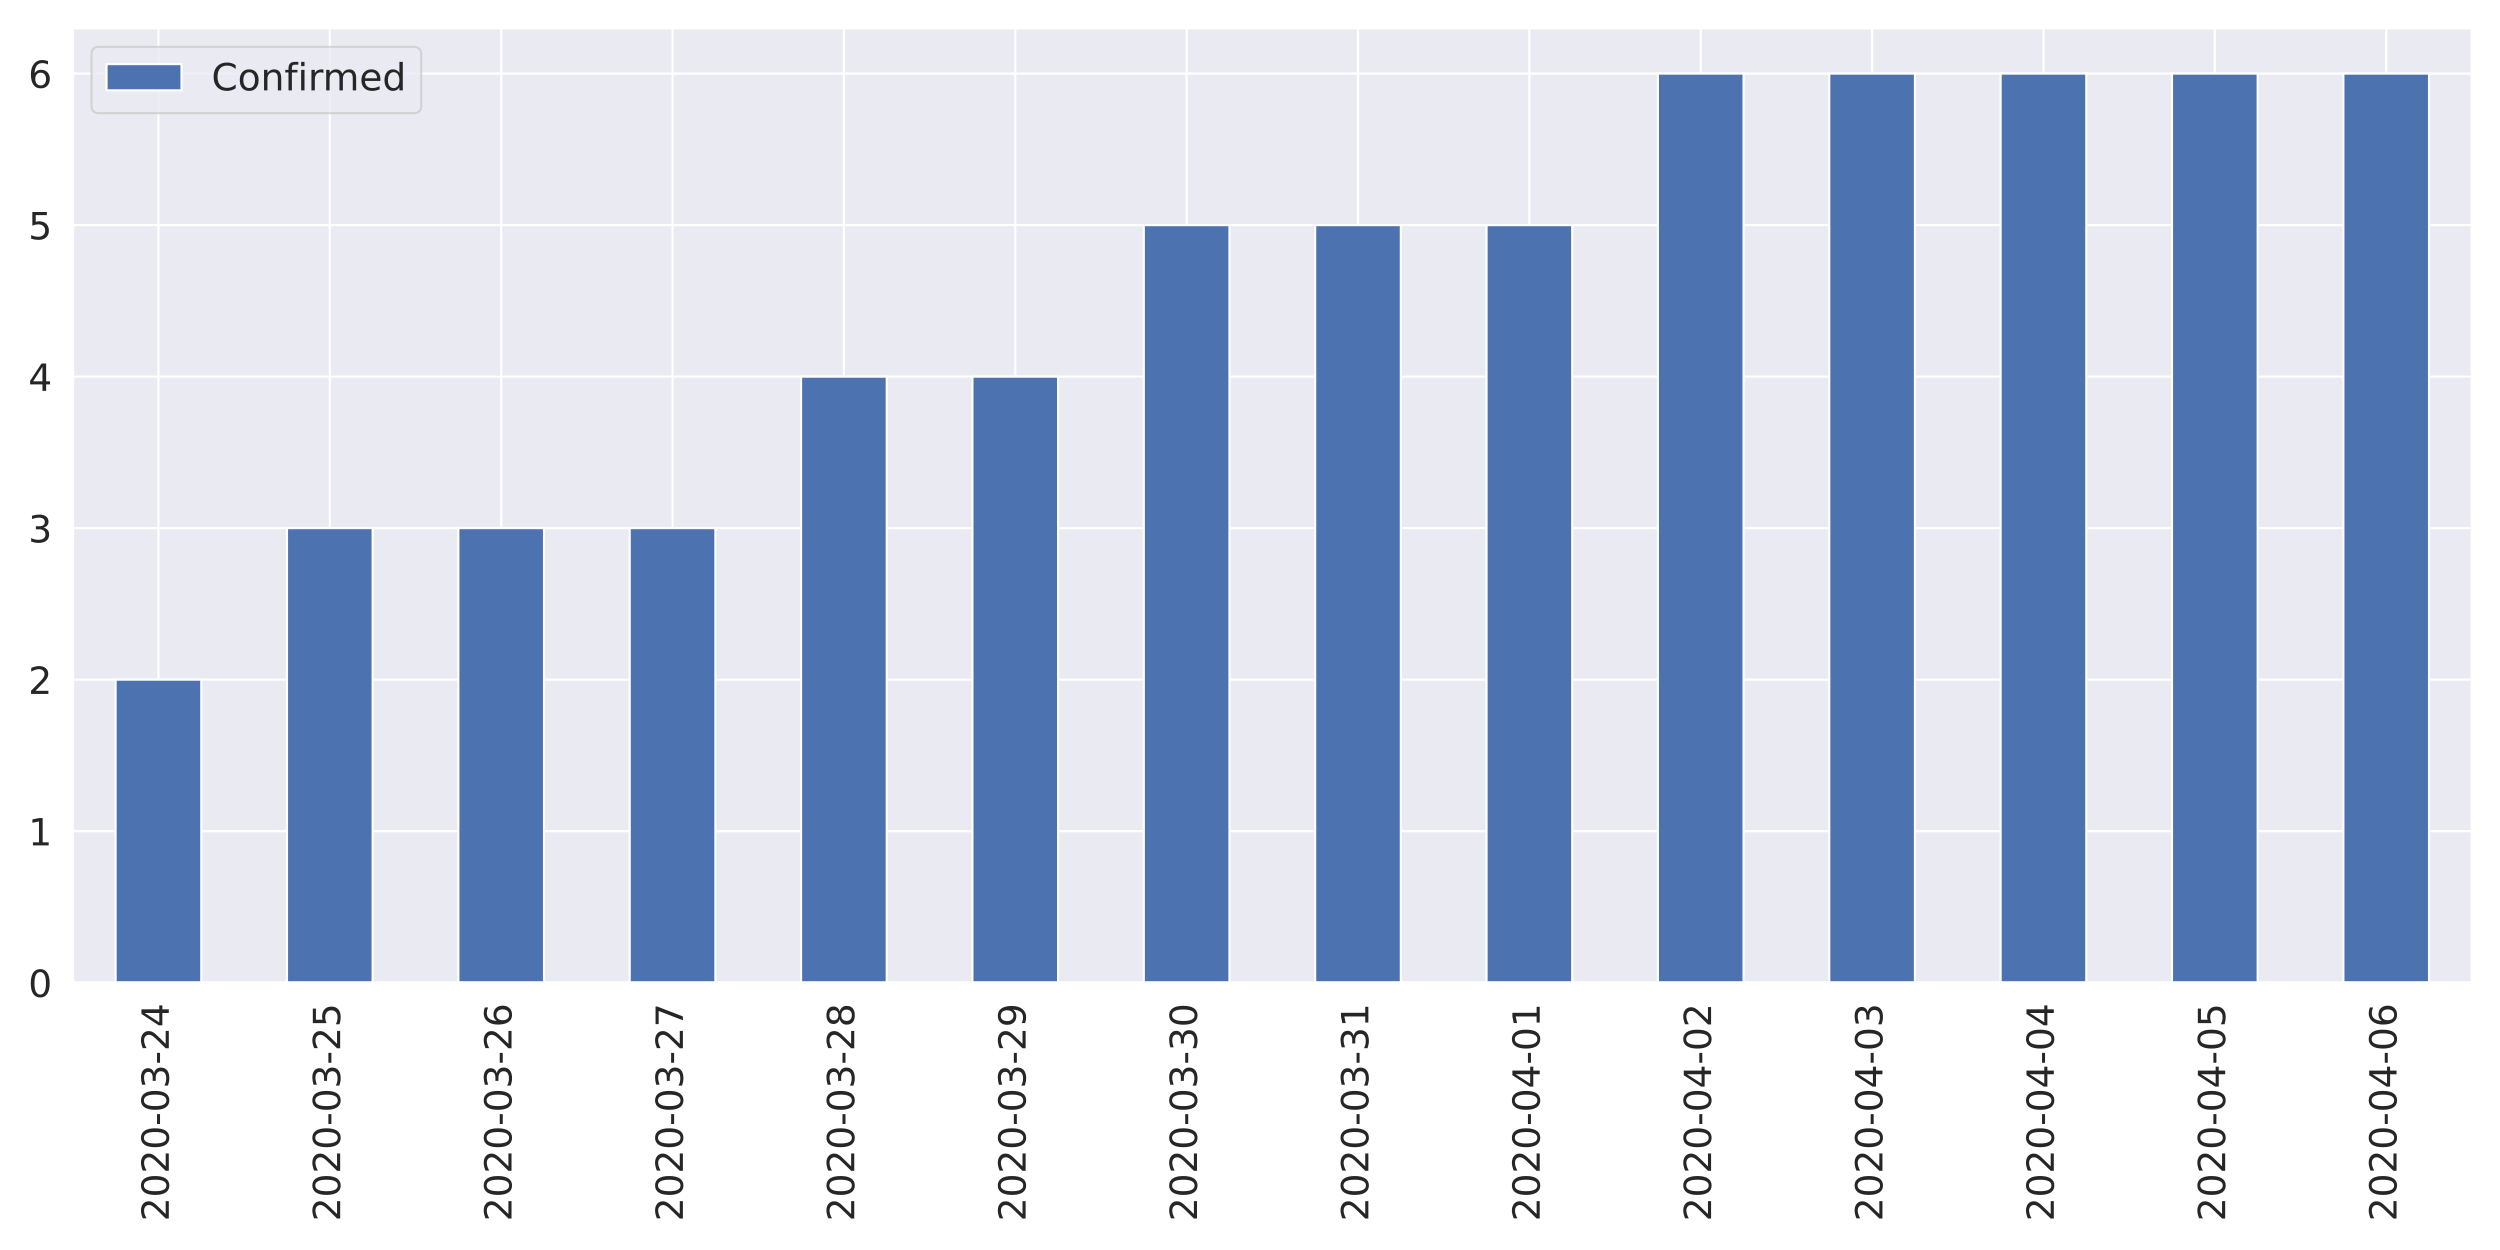
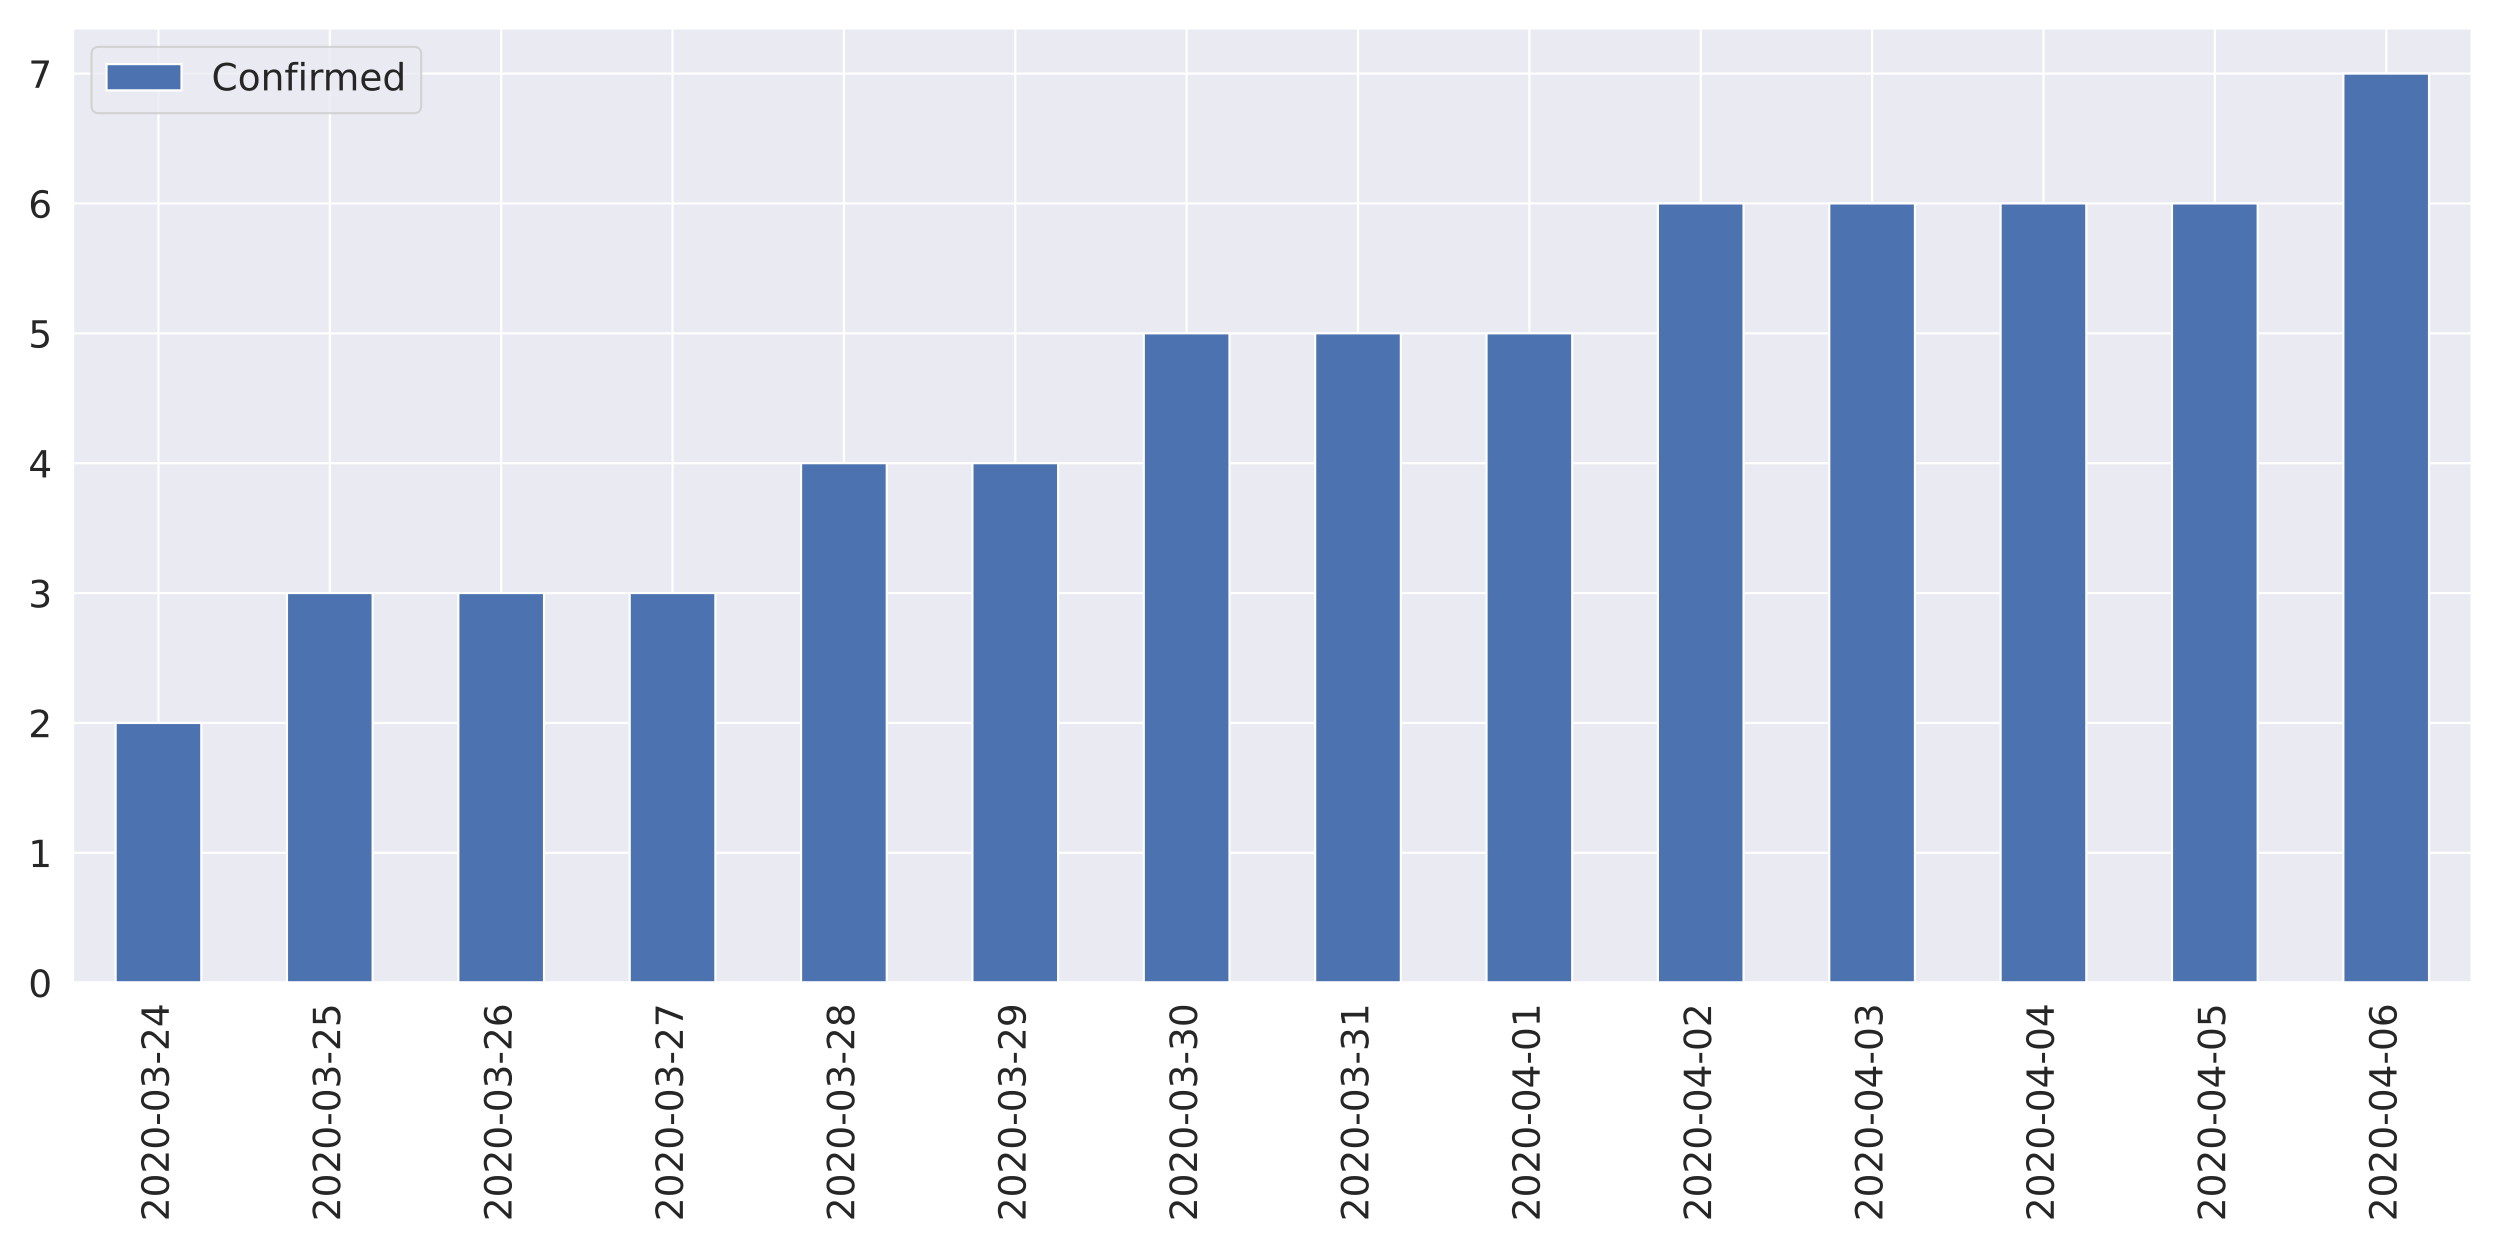
<svg xmlns="http://www.w3.org/2000/svg" xmlns:xlink="http://www.w3.org/1999/xlink" height="576pt" version="1.1" viewBox="0 0 1152 576" width="1152pt">
  <defs>
    <style type="text/css">
*{stroke-linecap:butt;stroke-linejoin:round;}
  </style>
  </defs>
  <g id="figure_1">
    <g id="patch_1">
      <path d="M 0 576  L 1152 576  L 1152 0  L 0 0  z " style="fill:#ffffff;" />
    </g>
    <g id="axes_1">
      <g id="patch_2">
        <path d="M 33.53 452.83  L 1139.04 452.83  L 1139.04 12.96  L 33.53 12.96  z " style="fill:#eaeaf2;" />
      </g>
      <g id="matplotlib.axis_1">
        <g id="xtick_1">
          <g id="line2d_1">
            <path clip-path="url(#pada38591d6)" d="M 73.013 452.83  L 73.013 12.96  " style="fill:none;stroke:#ffffff;stroke-linecap:round;" />
          </g>
          <g id="text_1">
            <defs>
              <path d="M 19.188 8.297  L 53.609 8.297  L 53.609 0  L 7.328 0  L 7.328 8.297  Q 12.938 14.109 22.625 23.891  Q 32.328 33.688 34.812 36.531  Q 39.547 41.844 41.422 45.531  Q 43.312 49.219 43.312 52.781  Q 43.312 58.594 39.234 62.25  Q 35.156 65.922 28.609 65.922  Q 23.969 65.922 18.812 64.312  Q 13.672 62.703 7.812 59.422  L 7.812 69.391  Q 13.766 71.781 18.938 73  Q 24.125 74.219 28.422 74.219  Q 39.75 74.219 46.484 68.547  Q 53.219 62.891 53.219 53.422  Q 53.219 48.922 51.531 44.891  Q 49.859 40.875 45.406 35.406  Q 44.188 33.984 37.641 27.219  Q 31.109 20.453 19.188 8.297  z " id="DejaVuSans-50" />
              <path d="M 31.781 66.406  Q 24.172 66.406 20.328 58.906  Q 16.5 51.422 16.5 36.375  Q 16.5 21.391 20.328 13.891  Q 24.172 6.391 31.781 6.391  Q 39.453 6.391 43.281 13.891  Q 47.125 21.391 47.125 36.375  Q 47.125 51.422 43.281 58.906  Q 39.453 66.406 31.781 66.406  z M 31.781 74.219  Q 44.047 74.219 50.516 64.516  Q 56.984 54.828 56.984 36.375  Q 56.984 17.969 50.516 8.266  Q 44.047 -1.422 31.781 -1.422  Q 19.531 -1.422 13.062 8.266  Q 6.594 17.969 6.594 36.375  Q 6.594 54.828 13.062 64.516  Q 19.531 74.219 31.781 74.219  z " id="DejaVuSans-48" />
              <path d="M 4.891 31.391  L 31.203 31.391  L 31.203 23.391  L 4.891 23.391  z " id="DejaVuSans-45" />
              <path d="M 40.578 39.312  Q 47.656 37.797 51.625 33  Q 55.609 28.219 55.609 21.188  Q 55.609 10.406 48.188 4.484  Q 40.766 -1.422 27.094 -1.422  Q 22.516 -1.422 17.656 -0.516  Q 12.797 0.391 7.625 2.203  L 7.625 11.719  Q 11.719 9.328 16.594 8.109  Q 21.484 6.891 26.812 6.891  Q 36.078 6.891 40.938 10.547  Q 45.797 14.203 45.797 21.188  Q 45.797 27.641 41.281 31.266  Q 36.766 34.906 28.719 34.906  L 20.219 34.906  L 20.219 43.016  L 29.109 43.016  Q 36.375 43.016 40.234 45.922  Q 44.094 48.828 44.094 54.297  Q 44.094 59.906 40.109 62.906  Q 36.141 65.922 28.719 65.922  Q 24.656 65.922 20.016 65.031  Q 15.375 64.156 9.812 62.312  L 9.812 71.094  Q 15.438 72.656 20.344 73.438  Q 25.25 74.219 29.594 74.219  Q 40.828 74.219 47.359 69.109  Q 53.906 64.016 53.906 55.328  Q 53.906 49.266 50.438 45.094  Q 46.969 40.922 40.578 39.312  z " id="DejaVuSans-51" />
              <path d="M 37.797 64.312  L 12.891 25.391  L 37.797 25.391  z M 35.203 72.906  L 47.609 72.906  L 47.609 25.391  L 58.016 25.391  L 58.016 17.188  L 47.609 17.188  L 47.609 0  L 37.797 0  L 37.797 17.188  L 4.891 17.188  L 4.891 26.703  z " id="DejaVuSans-52" />
            </defs>
            <g style="fill:#262626;" transform="translate(77.7807 562.7538)rotate(-90)scale(0.1728 -0.1728)">
              <use xlink:href="#DejaVuSans-50" />
              <use x="63.623" xlink:href="#DejaVuSans-48" />
              <use x="127.246" xlink:href="#DejaVuSans-50" />
              <use x="190.869" xlink:href="#DejaVuSans-48" />
              <use x="254.492" xlink:href="#DejaVuSans-45" />
              <use x="290.576" xlink:href="#DejaVuSans-48" />
              <use x="354.199" xlink:href="#DejaVuSans-51" />
              <use x="417.822" xlink:href="#DejaVuSans-45" />
              <use x="453.906" xlink:href="#DejaVuSans-50" />
              <use x="517.529" xlink:href="#DejaVuSans-52" />
            </g>
          </g>
        </g>
        <g id="xtick_2">
          <g id="line2d_2">
            <path clip-path="url(#pada38591d6)" d="M 151.977 452.83  L 151.977 12.96  " style="fill:none;stroke:#ffffff;stroke-linecap:round;" />
          </g>
          <g id="text_2">
            <defs>
              <path d="M 10.797 72.906  L 49.516 72.906  L 49.516 64.594  L 19.828 64.594  L 19.828 46.734  Q 21.969 47.469 24.109 47.828  Q 26.266 48.188 28.422 48.188  Q 40.625 48.188 47.75 41.5  Q 54.891 34.812 54.891 23.391  Q 54.891 11.625 47.562 5.094  Q 40.234 -1.422 26.906 -1.422  Q 22.312 -1.422 17.547 -0.641  Q 12.797 0.141 7.719 1.703  L 7.719 11.625  Q 12.109 9.234 16.797 8.062  Q 21.484 6.891 26.703 6.891  Q 35.156 6.891 40.078 11.328  Q 45.016 15.766 45.016 23.391  Q 45.016 31 40.078 35.438  Q 35.156 39.891 26.703 39.891  Q 22.75 39.891 18.812 39.016  Q 14.891 38.141 10.797 36.281  z " id="DejaVuSans-53" />
            </defs>
            <g style="fill:#262626;" transform="translate(156.7457 562.7538)rotate(-90)scale(0.1728 -0.1728)">
              <use xlink:href="#DejaVuSans-50" />
              <use x="63.623" xlink:href="#DejaVuSans-48" />
              <use x="127.246" xlink:href="#DejaVuSans-50" />
              <use x="190.869" xlink:href="#DejaVuSans-48" />
              <use x="254.492" xlink:href="#DejaVuSans-45" />
              <use x="290.576" xlink:href="#DejaVuSans-48" />
              <use x="354.199" xlink:href="#DejaVuSans-51" />
              <use x="417.822" xlink:href="#DejaVuSans-45" />
              <use x="453.906" xlink:href="#DejaVuSans-50" />
              <use x="517.529" xlink:href="#DejaVuSans-53" />
            </g>
          </g>
        </g>
        <g id="xtick_3">
          <g id="line2d_3">
            <path clip-path="url(#pada38591d6)" d="M 230.942 452.83  L 230.942 12.96  " style="fill:none;stroke:#ffffff;stroke-linecap:round;" />
          </g>
          <g id="text_3">
            <defs>
              <path d="M 33.016 40.375  Q 26.375 40.375 22.484 35.828  Q 18.609 31.297 18.609 23.391  Q 18.609 15.531 22.484 10.953  Q 26.375 6.391 33.016 6.391  Q 39.656 6.391 43.531 10.953  Q 47.406 15.531 47.406 23.391  Q 47.406 31.297 43.531 35.828  Q 39.656 40.375 33.016 40.375  z M 52.594 71.297  L 52.594 62.312  Q 48.875 64.062 45.094 64.984  Q 41.312 65.922 37.594 65.922  Q 27.828 65.922 22.672 59.328  Q 17.531 52.734 16.797 39.406  Q 19.672 43.656 24.016 45.922  Q 28.375 48.188 33.594 48.188  Q 44.578 48.188 50.953 41.516  Q 57.328 34.859 57.328 23.391  Q 57.328 12.156 50.688 5.359  Q 44.047 -1.422 33.016 -1.422  Q 20.359 -1.422 13.672 8.266  Q 6.984 17.969 6.984 36.375  Q 6.984 53.656 15.188 63.938  Q 23.391 74.219 37.203 74.219  Q 40.922 74.219 44.703 73.484  Q 48.484 72.75 52.594 71.297  z " id="DejaVuSans-54" />
            </defs>
            <g style="fill:#262626;" transform="translate(235.7107 562.7538)rotate(-90)scale(0.1728 -0.1728)">
              <use xlink:href="#DejaVuSans-50" />
              <use x="63.623" xlink:href="#DejaVuSans-48" />
              <use x="127.246" xlink:href="#DejaVuSans-50" />
              <use x="190.869" xlink:href="#DejaVuSans-48" />
              <use x="254.492" xlink:href="#DejaVuSans-45" />
              <use x="290.576" xlink:href="#DejaVuSans-48" />
              <use x="354.199" xlink:href="#DejaVuSans-51" />
              <use x="417.822" xlink:href="#DejaVuSans-45" />
              <use x="453.906" xlink:href="#DejaVuSans-50" />
              <use x="517.529" xlink:href="#DejaVuSans-54" />
            </g>
          </g>
        </g>
        <g id="xtick_4">
          <g id="line2d_4">
            <path clip-path="url(#pada38591d6)" d="M 309.908 452.83  L 309.908 12.96  " style="fill:none;stroke:#ffffff;stroke-linecap:round;" />
          </g>
          <g id="text_4">
            <defs>
              <path d="M 8.203 72.906  L 55.078 72.906  L 55.078 68.703  L 28.609 0  L 18.312 0  L 43.219 64.594  L 8.203 64.594  z " id="DejaVuSans-55" />
            </defs>
            <g style="fill:#262626;" transform="translate(314.6757 562.7538)rotate(-90)scale(0.1728 -0.1728)">
              <use xlink:href="#DejaVuSans-50" />
              <use x="63.623" xlink:href="#DejaVuSans-48" />
              <use x="127.246" xlink:href="#DejaVuSans-50" />
              <use x="190.869" xlink:href="#DejaVuSans-48" />
              <use x="254.492" xlink:href="#DejaVuSans-45" />
              <use x="290.576" xlink:href="#DejaVuSans-48" />
              <use x="354.199" xlink:href="#DejaVuSans-51" />
              <use x="417.822" xlink:href="#DejaVuSans-45" />
              <use x="453.906" xlink:href="#DejaVuSans-50" />
              <use x="517.529" xlink:href="#DejaVuSans-55" />
            </g>
          </g>
        </g>
        <g id="xtick_5">
          <g id="line2d_5">
            <path clip-path="url(#pada38591d6)" d="M 388.873 452.83  L 388.873 12.96  " style="fill:none;stroke:#ffffff;stroke-linecap:round;" />
          </g>
          <g id="text_5">
            <defs>
              <path d="M 31.781 34.625  Q 24.75 34.625 20.719 30.859  Q 16.703 27.094 16.703 20.516  Q 16.703 13.922 20.719 10.156  Q 24.75 6.391 31.781 6.391  Q 38.812 6.391 42.859 10.172  Q 46.922 13.969 46.922 20.516  Q 46.922 27.094 42.891 30.859  Q 38.875 34.625 31.781 34.625  z M 21.922 38.812  Q 15.578 40.375 12.031 44.719  Q 8.5 49.078 8.5 55.328  Q 8.5 64.062 14.719 69.141  Q 20.953 74.219 31.781 74.219  Q 42.672 74.219 48.875 69.141  Q 55.078 64.062 55.078 55.328  Q 55.078 49.078 51.531 44.719  Q 48 40.375 41.703 38.812  Q 48.828 37.156 52.797 32.312  Q 56.781 27.484 56.781 20.516  Q 56.781 9.906 50.312 4.234  Q 43.844 -1.422 31.781 -1.422  Q 19.734 -1.422 13.25 4.234  Q 6.781 9.906 6.781 20.516  Q 6.781 27.484 10.781 32.312  Q 14.797 37.156 21.922 38.812  z M 18.312 54.391  Q 18.312 48.734 21.844 45.562  Q 25.391 42.391 31.781 42.391  Q 38.141 42.391 41.719 45.562  Q 45.312 48.734 45.312 54.391  Q 45.312 60.062 41.719 63.234  Q 38.141 66.406 31.781 66.406  Q 25.391 66.406 21.844 63.234  Q 18.312 60.062 18.312 54.391  z " id="DejaVuSans-56" />
            </defs>
            <g style="fill:#262626;" transform="translate(393.6407 562.7538)rotate(-90)scale(0.1728 -0.1728)">
              <use xlink:href="#DejaVuSans-50" />
              <use x="63.623" xlink:href="#DejaVuSans-48" />
              <use x="127.246" xlink:href="#DejaVuSans-50" />
              <use x="190.869" xlink:href="#DejaVuSans-48" />
              <use x="254.492" xlink:href="#DejaVuSans-45" />
              <use x="290.576" xlink:href="#DejaVuSans-48" />
              <use x="354.199" xlink:href="#DejaVuSans-51" />
              <use x="417.822" xlink:href="#DejaVuSans-45" />
              <use x="453.906" xlink:href="#DejaVuSans-50" />
              <use x="517.529" xlink:href="#DejaVuSans-56" />
            </g>
          </g>
        </g>
        <g id="xtick_6">
          <g id="line2d_6">
            <path clip-path="url(#pada38591d6)" d="M 467.837 452.83  L 467.837 12.96  " style="fill:none;stroke:#ffffff;stroke-linecap:round;" />
          </g>
          <g id="text_6">
            <defs>
              <path d="M 10.984 1.516  L 10.984 10.5  Q 14.703 8.734 18.5 7.812  Q 22.312 6.891 25.984 6.891  Q 35.75 6.891 40.891 13.453  Q 46.047 20.016 46.781 33.406  Q 43.953 29.203 39.594 26.953  Q 35.25 24.703 29.984 24.703  Q 19.047 24.703 12.672 31.312  Q 6.297 37.938 6.297 49.422  Q 6.297 60.641 12.938 67.422  Q 19.578 74.219 30.609 74.219  Q 43.266 74.219 49.922 64.516  Q 56.594 54.828 56.594 36.375  Q 56.594 19.141 48.406 8.859  Q 40.234 -1.422 26.422 -1.422  Q 22.703 -1.422 18.891 -0.688  Q 15.094 0.047 10.984 1.516  z M 30.609 32.422  Q 37.25 32.422 41.125 36.953  Q 45.016 41.5 45.016 49.422  Q 45.016 57.281 41.125 61.844  Q 37.25 66.406 30.609 66.406  Q 23.969 66.406 20.094 61.844  Q 16.219 57.281 16.219 49.422  Q 16.219 41.5 20.094 36.953  Q 23.969 32.422 30.609 32.422  z " id="DejaVuSans-57" />
            </defs>
            <g style="fill:#262626;" transform="translate(472.6057 562.7538)rotate(-90)scale(0.1728 -0.1728)">
              <use xlink:href="#DejaVuSans-50" />
              <use x="63.623" xlink:href="#DejaVuSans-48" />
              <use x="127.246" xlink:href="#DejaVuSans-50" />
              <use x="190.869" xlink:href="#DejaVuSans-48" />
              <use x="254.492" xlink:href="#DejaVuSans-45" />
              <use x="290.576" xlink:href="#DejaVuSans-48" />
              <use x="354.199" xlink:href="#DejaVuSans-51" />
              <use x="417.822" xlink:href="#DejaVuSans-45" />
              <use x="453.906" xlink:href="#DejaVuSans-50" />
              <use x="517.529" xlink:href="#DejaVuSans-57" />
            </g>
          </g>
        </g>
        <g id="xtick_7">
          <g id="line2d_7">
            <path clip-path="url(#pada38591d6)" d="M 546.803 452.83  L 546.803 12.96  " style="fill:none;stroke:#ffffff;stroke-linecap:round;" />
          </g>
          <g id="text_7">
            <g style="fill:#262626;" transform="translate(551.5707 562.7538)rotate(-90)scale(0.1728 -0.1728)">
              <use xlink:href="#DejaVuSans-50" />
              <use x="63.623" xlink:href="#DejaVuSans-48" />
              <use x="127.246" xlink:href="#DejaVuSans-50" />
              <use x="190.869" xlink:href="#DejaVuSans-48" />
              <use x="254.492" xlink:href="#DejaVuSans-45" />
              <use x="290.576" xlink:href="#DejaVuSans-48" />
              <use x="354.199" xlink:href="#DejaVuSans-51" />
              <use x="417.822" xlink:href="#DejaVuSans-45" />
              <use x="453.906" xlink:href="#DejaVuSans-51" />
              <use x="517.529" xlink:href="#DejaVuSans-48" />
            </g>
          </g>
        </g>
        <g id="xtick_8">
          <g id="line2d_8">
            <path clip-path="url(#pada38591d6)" d="M 625.768 452.83  L 625.768 12.96  " style="fill:none;stroke:#ffffff;stroke-linecap:round;" />
          </g>
          <g id="text_8">
            <defs>
              <path d="M 12.406 8.297  L 28.516 8.297  L 28.516 63.922  L 10.984 60.406  L 10.984 69.391  L 28.422 72.906  L 38.281 72.906  L 38.281 8.297  L 54.391 8.297  L 54.391 0  L 12.406 0  z " id="DejaVuSans-49" />
            </defs>
            <g style="fill:#262626;" transform="translate(630.5357 562.7538)rotate(-90)scale(0.1728 -0.1728)">
              <use xlink:href="#DejaVuSans-50" />
              <use x="63.623" xlink:href="#DejaVuSans-48" />
              <use x="127.246" xlink:href="#DejaVuSans-50" />
              <use x="190.869" xlink:href="#DejaVuSans-48" />
              <use x="254.492" xlink:href="#DejaVuSans-45" />
              <use x="290.576" xlink:href="#DejaVuSans-48" />
              <use x="354.199" xlink:href="#DejaVuSans-51" />
              <use x="417.822" xlink:href="#DejaVuSans-45" />
              <use x="453.906" xlink:href="#DejaVuSans-51" />
              <use x="517.529" xlink:href="#DejaVuSans-49" />
            </g>
          </g>
        </g>
        <g id="xtick_9">
          <g id="line2d_9">
            <path clip-path="url(#pada38591d6)" d="M 704.732 452.83  L 704.732 12.96  " style="fill:none;stroke:#ffffff;stroke-linecap:round;" />
          </g>
          <g id="text_9">
            <g style="fill:#262626;" transform="translate(709.5007 562.7538)rotate(-90)scale(0.1728 -0.1728)">
              <use xlink:href="#DejaVuSans-50" />
              <use x="63.623" xlink:href="#DejaVuSans-48" />
              <use x="127.246" xlink:href="#DejaVuSans-50" />
              <use x="190.869" xlink:href="#DejaVuSans-48" />
              <use x="254.492" xlink:href="#DejaVuSans-45" />
              <use x="290.576" xlink:href="#DejaVuSans-48" />
              <use x="354.199" xlink:href="#DejaVuSans-52" />
              <use x="417.822" xlink:href="#DejaVuSans-45" />
              <use x="453.906" xlink:href="#DejaVuSans-48" />
              <use x="517.529" xlink:href="#DejaVuSans-49" />
            </g>
          </g>
        </g>
        <g id="xtick_10">
          <g id="line2d_10">
            <path clip-path="url(#pada38591d6)" d="M 783.697 452.83  L 783.697 12.96  " style="fill:none;stroke:#ffffff;stroke-linecap:round;" />
          </g>
          <g id="text_10">
            <g style="fill:#262626;" transform="translate(788.4657 562.7538)rotate(-90)scale(0.1728 -0.1728)">
              <use xlink:href="#DejaVuSans-50" />
              <use x="63.623" xlink:href="#DejaVuSans-48" />
              <use x="127.246" xlink:href="#DejaVuSans-50" />
              <use x="190.869" xlink:href="#DejaVuSans-48" />
              <use x="254.492" xlink:href="#DejaVuSans-45" />
              <use x="290.576" xlink:href="#DejaVuSans-48" />
              <use x="354.199" xlink:href="#DejaVuSans-52" />
              <use x="417.822" xlink:href="#DejaVuSans-45" />
              <use x="453.906" xlink:href="#DejaVuSans-48" />
              <use x="517.529" xlink:href="#DejaVuSans-50" />
            </g>
          </g>
        </g>
        <g id="xtick_11">
          <g id="line2d_11">
            <path clip-path="url(#pada38591d6)" d="M 862.663 452.83  L 862.663 12.96  " style="fill:none;stroke:#ffffff;stroke-linecap:round;" />
          </g>
          <g id="text_11">
            <g style="fill:#262626;" transform="translate(867.4307 562.7538)rotate(-90)scale(0.1728 -0.1728)">
              <use xlink:href="#DejaVuSans-50" />
              <use x="63.623" xlink:href="#DejaVuSans-48" />
              <use x="127.246" xlink:href="#DejaVuSans-50" />
              <use x="190.869" xlink:href="#DejaVuSans-48" />
              <use x="254.492" xlink:href="#DejaVuSans-45" />
              <use x="290.576" xlink:href="#DejaVuSans-48" />
              <use x="354.199" xlink:href="#DejaVuSans-52" />
              <use x="417.822" xlink:href="#DejaVuSans-45" />
              <use x="453.906" xlink:href="#DejaVuSans-48" />
              <use x="517.529" xlink:href="#DejaVuSans-51" />
            </g>
          </g>
        </g>
        <g id="xtick_12">
          <g id="line2d_12">
            <path clip-path="url(#pada38591d6)" d="M 941.628 452.83  L 941.628 12.96  " style="fill:none;stroke:#ffffff;stroke-linecap:round;" />
          </g>
          <g id="text_12">
            <g style="fill:#262626;" transform="translate(946.3957 562.7538)rotate(-90)scale(0.1728 -0.1728)">
              <use xlink:href="#DejaVuSans-50" />
              <use x="63.623" xlink:href="#DejaVuSans-48" />
              <use x="127.246" xlink:href="#DejaVuSans-50" />
              <use x="190.869" xlink:href="#DejaVuSans-48" />
              <use x="254.492" xlink:href="#DejaVuSans-45" />
              <use x="290.576" xlink:href="#DejaVuSans-48" />
              <use x="354.199" xlink:href="#DejaVuSans-52" />
              <use x="417.822" xlink:href="#DejaVuSans-45" />
              <use x="453.906" xlink:href="#DejaVuSans-48" />
              <use x="517.529" xlink:href="#DejaVuSans-52" />
            </g>
          </g>
        </g>
        <g id="xtick_13">
          <g id="line2d_13">
            <path clip-path="url(#pada38591d6)" d="M 1020.592 452.83  L 1020.592 12.96  " style="fill:none;stroke:#ffffff;stroke-linecap:round;" />
          </g>
          <g id="text_13">
            <g style="fill:#262626;" transform="translate(1025.361 562.7538)rotate(-90)scale(0.1728 -0.1728)">
              <use xlink:href="#DejaVuSans-50" />
              <use x="63.623" xlink:href="#DejaVuSans-48" />
              <use x="127.246" xlink:href="#DejaVuSans-50" />
              <use x="190.869" xlink:href="#DejaVuSans-48" />
              <use x="254.492" xlink:href="#DejaVuSans-45" />
              <use x="290.576" xlink:href="#DejaVuSans-48" />
              <use x="354.199" xlink:href="#DejaVuSans-52" />
              <use x="417.822" xlink:href="#DejaVuSans-45" />
              <use x="453.906" xlink:href="#DejaVuSans-48" />
              <use x="517.529" xlink:href="#DejaVuSans-53" />
            </g>
          </g>
        </g>
        <g id="xtick_14">
          <g id="line2d_14">
            <path clip-path="url(#pada38591d6)" d="M 1099.557 452.83  L 1099.557 12.96  " style="fill:none;stroke:#ffffff;stroke-linecap:round;" />
          </g>
          <g id="text_14">
            <g style="fill:#262626;" transform="translate(1104.326 562.7538)rotate(-90)scale(0.1728 -0.1728)">
              <use xlink:href="#DejaVuSans-50" />
              <use x="63.623" xlink:href="#DejaVuSans-48" />
              <use x="127.246" xlink:href="#DejaVuSans-50" />
              <use x="190.869" xlink:href="#DejaVuSans-48" />
              <use x="254.492" xlink:href="#DejaVuSans-45" />
              <use x="290.576" xlink:href="#DejaVuSans-48" />
              <use x="354.199" xlink:href="#DejaVuSans-52" />
              <use x="417.822" xlink:href="#DejaVuSans-45" />
              <use x="453.906" xlink:href="#DejaVuSans-48" />
              <use x="517.529" xlink:href="#DejaVuSans-54" />
            </g>
          </g>
        </g>
      </g>
      <g id="matplotlib.axis_2">
        <g id="ytick_1">
          <g id="line2d_15">
            <path clip-path="url(#pada38591d6)" d="M 33.53 452.83  L 1139.04 452.83  " style="fill:none;stroke:#ffffff;stroke-linecap:round;" />
          </g>
          <g id="text_15">
            <g style="fill:#262626;" transform="translate(13.0356 459.3951)scale(0.1728 -0.1728)">
              <use xlink:href="#DejaVuSans-48" />
            </g>
          </g>
        </g>
        <g id="ytick_2">
          <g id="line2d_16">
-             <path clip-path="url(#pada38591d6)" d="M 33.53 383.009  L 1139.04 383.009  " style="fill:none;stroke:#ffffff;stroke-linecap:round;" />
+             <path clip-path="url(#pada38591d6)" d="M 33.53 392.984  L 1139.04 392.984  " style="fill:none;stroke:#ffffff;stroke-linecap:round;" />
          </g>
          <g id="text_16">
-             <g style="fill:#262626;" transform="translate(13.0356 389.5744)scale(0.1728 -0.1728)">
+             <g style="fill:#262626;" transform="translate(13.0356 399.5488)scale(0.1728 -0.1728)">
              <use xlink:href="#DejaVuSans-49" />
            </g>
          </g>
        </g>
        <g id="ytick_3">
          <g id="line2d_17">
-             <path clip-path="url(#pada38591d6)" d="M 33.53 313.189  L 1139.04 313.189  " style="fill:none;stroke:#ffffff;stroke-linecap:round;" />
+             <path clip-path="url(#pada38591d6)" d="M 33.53 333.137  L 1139.04 333.137  " style="fill:none;stroke:#ffffff;stroke-linecap:round;" />
          </g>
          <g id="text_17">
-             <g style="fill:#262626;" transform="translate(13.0356 319.7538)scale(0.1728 -0.1728)">
+             <g style="fill:#262626;" transform="translate(13.0356 339.7025)scale(0.1728 -0.1728)">
              <use xlink:href="#DejaVuSans-50" />
            </g>
          </g>
        </g>
        <g id="ytick_4">
          <g id="line2d_18">
-             <path clip-path="url(#pada38591d6)" d="M 33.53 243.368  L 1139.04 243.368  " style="fill:none;stroke:#ffffff;stroke-linecap:round;" />
+             <path clip-path="url(#pada38591d6)" d="M 33.53 273.291  L 1139.04 273.291  " style="fill:none;stroke:#ffffff;stroke-linecap:round;" />
          </g>
          <g id="text_18">
-             <g style="fill:#262626;" transform="translate(13.0356 249.9331)scale(0.1728 -0.1728)">
+             <g style="fill:#262626;" transform="translate(13.0356 279.8563)scale(0.1728 -0.1728)">
              <use xlink:href="#DejaVuSans-51" />
            </g>
          </g>
        </g>
        <g id="ytick_5">
          <g id="line2d_19">
-             <path clip-path="url(#pada38591d6)" d="M 33.53 173.547  L 1139.04 173.547  " style="fill:none;stroke:#ffffff;stroke-linecap:round;" />
+             <path clip-path="url(#pada38591d6)" d="M 33.53 213.445  L 1139.04 213.445  " style="fill:none;stroke:#ffffff;stroke-linecap:round;" />
          </g>
          <g id="text_19">
-             <g style="fill:#262626;" transform="translate(13.0356 180.1125)scale(0.1728 -0.1728)">
+             <g style="fill:#262626;" transform="translate(13.0356 220.01)scale(0.1728 -0.1728)">
              <use xlink:href="#DejaVuSans-52" />
            </g>
          </g>
        </g>
        <g id="ytick_6">
          <g id="line2d_20">
-             <path clip-path="url(#pada38591d6)" d="M 33.53 103.727  L 1139.04 103.727  " style="fill:none;stroke:#ffffff;stroke-linecap:round;" />
+             <path clip-path="url(#pada38591d6)" d="M 33.53 153.599  L 1139.04 153.599  " style="fill:none;stroke:#ffffff;stroke-linecap:round;" />
          </g>
          <g id="text_20">
-             <g style="fill:#262626;" transform="translate(13.0356 110.2919)scale(0.1728 -0.1728)">
+             <g style="fill:#262626;" transform="translate(13.0356 160.1638)scale(0.1728 -0.1728)">
              <use xlink:href="#DejaVuSans-53" />
            </g>
          </g>
        </g>
        <g id="ytick_7">
          <g id="line2d_21">
+             <path clip-path="url(#pada38591d6)" d="M 33.53 93.752  L 1139.04 93.752  " style="fill:none;stroke:#ffffff;stroke-linecap:round;" />
+           </g>
+           <g id="text_21">
+             <g style="fill:#262626;" transform="translate(13.0356 100.3175)scale(0.1728 -0.1728)">
+               <use xlink:href="#DejaVuSans-54" />
+             </g>
+           </g>
+         </g>
+         <g id="ytick_8">
+           <g id="line2d_22">
            <path clip-path="url(#pada38591d6)" d="M 33.53 33.906  L 1139.04 33.906  " style="fill:none;stroke:#ffffff;stroke-linecap:round;" />
          </g>
-           <g id="text_21">
+           <g id="text_22">
            <g style="fill:#262626;" transform="translate(13.0356 40.47124)scale(0.1728 -0.1728)">
-               <use xlink:href="#DejaVuSans-54" />
+               <use xlink:href="#DejaVuSans-55" />
            </g>
          </g>
        </g>
      </g>
      <g id="patch_3">
-         <path clip-path="url(#pada38591d6)" d="M 53.271 452.83  L 92.754 452.83  L 92.754 313.189  L 53.271 313.189  z " style="fill:#4c72b0;stroke:#ffffff;stroke-linejoin:miter;" />
+         <path clip-path="url(#pada38591d6)" d="M 53.271 452.83  L 92.754 452.83  L 92.754 333.137  L 53.271 333.137  z " style="fill:#4c72b0;stroke:#ffffff;stroke-linejoin:miter;" />
      </g>
      <g id="patch_4">
-         <path clip-path="url(#pada38591d6)" d="M 132.236 452.83  L 171.719 452.83  L 171.719 243.368  L 132.236 243.368  z " style="fill:#4c72b0;stroke:#ffffff;stroke-linejoin:miter;" />
+         <path clip-path="url(#pada38591d6)" d="M 132.236 452.83  L 171.719 452.83  L 171.719 273.291  L 132.236 273.291  z " style="fill:#4c72b0;stroke:#ffffff;stroke-linejoin:miter;" />
      </g>
      <g id="patch_5">
-         <path clip-path="url(#pada38591d6)" d="M 211.201 452.83  L 250.684 452.83  L 250.684 243.368  L 211.201 243.368  z " style="fill:#4c72b0;stroke:#ffffff;stroke-linejoin:miter;" />
+         <path clip-path="url(#pada38591d6)" d="M 211.201 452.83  L 250.684 452.83  L 250.684 273.291  L 211.201 273.291  z " style="fill:#4c72b0;stroke:#ffffff;stroke-linejoin:miter;" />
      </g>
      <g id="patch_6">
-         <path clip-path="url(#pada38591d6)" d="M 290.166 452.83  L 329.649 452.83  L 329.649 243.368  L 290.166 243.368  z " style="fill:#4c72b0;stroke:#ffffff;stroke-linejoin:miter;" />
+         <path clip-path="url(#pada38591d6)" d="M 290.166 452.83  L 329.649 452.83  L 329.649 273.291  L 290.166 273.291  z " style="fill:#4c72b0;stroke:#ffffff;stroke-linejoin:miter;" />
      </g>
      <g id="patch_7">
-         <path clip-path="url(#pada38591d6)" d="M 369.131 452.83  L 408.614 452.83  L 408.614 173.547  L 369.131 173.547  z " style="fill:#4c72b0;stroke:#ffffff;stroke-linejoin:miter;" />
+         <path clip-path="url(#pada38591d6)" d="M 369.131 452.83  L 408.614 452.83  L 408.614 213.445  L 369.131 213.445  z " style="fill:#4c72b0;stroke:#ffffff;stroke-linejoin:miter;" />
      </g>
      <g id="patch_8">
-         <path clip-path="url(#pada38591d6)" d="M 448.096 452.83  L 487.579 452.83  L 487.579 173.547  L 448.096 173.547  z " style="fill:#4c72b0;stroke:#ffffff;stroke-linejoin:miter;" />
+         <path clip-path="url(#pada38591d6)" d="M 448.096 452.83  L 487.579 452.83  L 487.579 213.445  L 448.096 213.445  z " style="fill:#4c72b0;stroke:#ffffff;stroke-linejoin:miter;" />
      </g>
      <g id="patch_9">
-         <path clip-path="url(#pada38591d6)" d="M 527.061 452.83  L 566.544 452.83  L 566.544 103.727  L 527.061 103.727  z " style="fill:#4c72b0;stroke:#ffffff;stroke-linejoin:miter;" />
+         <path clip-path="url(#pada38591d6)" d="M 527.061 452.83  L 566.544 452.83  L 566.544 153.599  L 527.061 153.599  z " style="fill:#4c72b0;stroke:#ffffff;stroke-linejoin:miter;" />
      </g>
      <g id="patch_10">
-         <path clip-path="url(#pada38591d6)" d="M 606.026 452.83  L 645.509 452.83  L 645.509 103.727  L 606.026 103.727  z " style="fill:#4c72b0;stroke:#ffffff;stroke-linejoin:miter;" />
+         <path clip-path="url(#pada38591d6)" d="M 606.026 452.83  L 645.509 452.83  L 645.509 153.599  L 606.026 153.599  z " style="fill:#4c72b0;stroke:#ffffff;stroke-linejoin:miter;" />
      </g>
      <g id="patch_11">
-         <path clip-path="url(#pada38591d6)" d="M 684.991 452.83  L 724.474 452.83  L 724.474 103.727  L 684.991 103.727  z " style="fill:#4c72b0;stroke:#ffffff;stroke-linejoin:miter;" />
+         <path clip-path="url(#pada38591d6)" d="M 684.991 452.83  L 724.474 452.83  L 724.474 153.599  L 684.991 153.599  z " style="fill:#4c72b0;stroke:#ffffff;stroke-linejoin:miter;" />
      </g>
      <g id="patch_12">
-         <path clip-path="url(#pada38591d6)" d="M 763.956 452.83  L 803.439 452.83  L 803.439 33.906  L 763.956 33.906  z " style="fill:#4c72b0;stroke:#ffffff;stroke-linejoin:miter;" />
+         <path clip-path="url(#pada38591d6)" d="M 763.956 452.83  L 803.439 452.83  L 803.439 93.752  L 763.956 93.752  z " style="fill:#4c72b0;stroke:#ffffff;stroke-linejoin:miter;" />
      </g>
      <g id="patch_13">
-         <path clip-path="url(#pada38591d6)" d="M 842.921 452.83  L 882.404 452.83  L 882.404 33.906  L 842.921 33.906  z " style="fill:#4c72b0;stroke:#ffffff;stroke-linejoin:miter;" />
+         <path clip-path="url(#pada38591d6)" d="M 842.921 452.83  L 882.404 452.83  L 882.404 93.752  L 842.921 93.752  z " style="fill:#4c72b0;stroke:#ffffff;stroke-linejoin:miter;" />
      </g>
      <g id="patch_14">
-         <path clip-path="url(#pada38591d6)" d="M 921.886 452.83  L 961.369 452.83  L 961.369 33.906  L 921.886 33.906  z " style="fill:#4c72b0;stroke:#ffffff;stroke-linejoin:miter;" />
+         <path clip-path="url(#pada38591d6)" d="M 921.886 452.83  L 961.369 452.83  L 961.369 93.752  L 921.886 93.752  z " style="fill:#4c72b0;stroke:#ffffff;stroke-linejoin:miter;" />
      </g>
      <g id="patch_15">
-         <path clip-path="url(#pada38591d6)" d="M 1000.851 452.83  L 1040.334 452.83  L 1040.334 33.906  L 1000.851 33.906  z " style="fill:#4c72b0;stroke:#ffffff;stroke-linejoin:miter;" />
+         <path clip-path="url(#pada38591d6)" d="M 1000.851 452.83  L 1040.334 452.83  L 1040.334 93.752  L 1000.851 93.752  z " style="fill:#4c72b0;stroke:#ffffff;stroke-linejoin:miter;" />
      </g>
      <g id="patch_16">
        <path clip-path="url(#pada38591d6)" d="M 1079.816 452.83  L 1119.299 452.83  L 1119.299 33.906  L 1079.816 33.906  z " style="fill:#4c72b0;stroke:#ffffff;stroke-linejoin:miter;" />
      </g>
      <g id="patch_17">
        <path d="M 33.53 452.83  L 33.53 12.96  " style="fill:none;stroke:#ffffff;stroke-linecap:square;stroke-linejoin:miter;stroke-width:1.25;" />
      </g>
      <g id="patch_18">
        <path d="M 1139.04 452.83  L 1139.04 12.96  " style="fill:none;stroke:#ffffff;stroke-linecap:square;stroke-linejoin:miter;stroke-width:1.25;" />
      </g>
      <g id="patch_19">
        <path d="M 33.53 452.83  L 1139.04 452.83  " style="fill:none;stroke:#ffffff;stroke-linecap:square;stroke-linejoin:miter;stroke-width:1.25;" />
      </g>
      <g id="patch_20">
        <path d="M 33.53 12.96  L 1139.04 12.96  " style="fill:none;stroke:#ffffff;stroke-linecap:square;stroke-linejoin:miter;stroke-width:1.25;" />
      </g>
      <g id="legend_1">
        <g id="patch_21">
          <path d="M 45.626 52.148  L 190.632 52.148  Q 194.088 52.148 194.088 48.692  L 194.088 25.056  Q 194.088 21.6 190.632 21.6  L 45.626 21.6  Q 42.17 21.6 42.17 25.056  L 42.17 48.692  Q 42.17 52.148 45.626 52.148  z " style="fill:#eaeaf2;opacity:0.8;stroke:#cccccc;stroke-linejoin:miter;" />
        </g>
        <g id="patch_22">
          <path d="M 49.082 41.642  L 83.642 41.642  L 83.642 29.546  L 49.082 29.546  z " style="fill:#4c72b0;stroke:#ffffff;stroke-linejoin:miter;" />
        </g>
-         <g id="text_22">
+         <g id="text_23">
          <defs>
            <path d="M 64.406 67.281  L 64.406 56.891  Q 59.422 61.531 53.781 63.812  Q 48.141 66.109 41.797 66.109  Q 29.297 66.109 22.656 58.469  Q 16.016 50.828 16.016 36.375  Q 16.016 21.969 22.656 14.328  Q 29.297 6.688 41.797 6.688  Q 48.141 6.688 53.781 8.984  Q 59.422 11.281 64.406 15.922  L 64.406 5.609  Q 59.234 2.094 53.438 0.328  Q 47.656 -1.422 41.219 -1.422  Q 24.656 -1.422 15.125 8.703  Q 5.609 18.844 5.609 36.375  Q 5.609 53.953 15.125 64.078  Q 24.656 74.219 41.219 74.219  Q 47.75 74.219 53.531 72.484  Q 59.328 70.75 64.406 67.281  z " id="DejaVuSans-67" />
            <path d="M 30.609 48.391  Q 23.391 48.391 19.188 42.75  Q 14.984 37.109 14.984 27.297  Q 14.984 17.484 19.156 11.844  Q 23.344 6.203 30.609 6.203  Q 37.797 6.203 41.984 11.859  Q 46.188 17.531 46.188 27.297  Q 46.188 37.016 41.984 42.703  Q 37.797 48.391 30.609 48.391  z M 30.609 56  Q 42.328 56 49.016 48.375  Q 55.719 40.766 55.719 27.297  Q 55.719 13.875 49.016 6.219  Q 42.328 -1.422 30.609 -1.422  Q 18.844 -1.422 12.172 6.219  Q 5.516 13.875 5.516 27.297  Q 5.516 40.766 12.172 48.375  Q 18.844 56 30.609 56  z " id="DejaVuSans-111" />
            <path d="M 54.891 33.016  L 54.891 0  L 45.906 0  L 45.906 32.719  Q 45.906 40.484 42.875 44.328  Q 39.844 48.188 33.797 48.188  Q 26.516 48.188 22.312 43.547  Q 18.109 38.922 18.109 30.906  L 18.109 0  L 9.078 0  L 9.078 54.688  L 18.109 54.688  L 18.109 46.188  Q 21.344 51.125 25.703 53.562  Q 30.078 56 35.797 56  Q 45.219 56 50.047 50.172  Q 54.891 44.344 54.891 33.016  z " id="DejaVuSans-110" />
            <path d="M 37.109 75.984  L 37.109 68.5  L 28.516 68.5  Q 23.688 68.5 21.797 66.547  Q 19.922 64.594 19.922 59.516  L 19.922 54.688  L 34.719 54.688  L 34.719 47.703  L 19.922 47.703  L 19.922 0  L 10.891 0  L 10.891 47.703  L 2.297 47.703  L 2.297 54.688  L 10.891 54.688  L 10.891 58.5  Q 10.891 67.625 15.141 71.797  Q 19.391 75.984 28.609 75.984  z " id="DejaVuSans-102" />
            <path d="M 9.422 54.688  L 18.406 54.688  L 18.406 0  L 9.422 0  z M 9.422 75.984  L 18.406 75.984  L 18.406 64.594  L 9.422 64.594  z " id="DejaVuSans-105" />
            <path d="M 41.109 46.297  Q 39.594 47.172 37.812 47.578  Q 36.031 48 33.891 48  Q 26.266 48 22.188 43.047  Q 18.109 38.094 18.109 28.812  L 18.109 0  L 9.078 0  L 9.078 54.688  L 18.109 54.688  L 18.109 46.188  Q 20.953 51.172 25.484 53.578  Q 30.031 56 36.531 56  Q 37.453 56 38.578 55.875  Q 39.703 55.766 41.062 55.516  z " id="DejaVuSans-114" />
            <path d="M 52 44.188  Q 55.375 50.25 60.062 53.125  Q 64.75 56 71.094 56  Q 79.641 56 84.281 50.016  Q 88.922 44.047 88.922 33.016  L 88.922 0  L 79.891 0  L 79.891 32.719  Q 79.891 40.578 77.094 44.375  Q 74.312 48.188 68.609 48.188  Q 61.625 48.188 57.562 43.547  Q 53.516 38.922 53.516 30.906  L 53.516 0  L 44.484 0  L 44.484 32.719  Q 44.484 40.625 41.703 44.406  Q 38.922 48.188 33.109 48.188  Q 26.219 48.188 22.156 43.531  Q 18.109 38.875 18.109 30.906  L 18.109 0  L 9.078 0  L 9.078 54.688  L 18.109 54.688  L 18.109 46.188  Q 21.188 51.219 25.484 53.609  Q 29.781 56 35.688 56  Q 41.656 56 45.828 52.969  Q 50 49.953 52 44.188  z " id="DejaVuSans-109" />
            <path d="M 56.203 29.594  L 56.203 25.203  L 14.891 25.203  Q 15.484 15.922 20.484 11.062  Q 25.484 6.203 34.422 6.203  Q 39.594 6.203 44.453 7.469  Q 49.312 8.734 54.109 11.281  L 54.109 2.781  Q 49.266 0.734 44.188 -0.344  Q 39.109 -1.422 33.891 -1.422  Q 20.797 -1.422 13.156 6.188  Q 5.516 13.812 5.516 26.812  Q 5.516 40.234 12.766 48.109  Q 20.016 56 32.328 56  Q 43.359 56 49.781 48.891  Q 56.203 41.797 56.203 29.594  z M 47.219 32.234  Q 47.125 39.594 43.094 43.984  Q 39.062 48.391 32.422 48.391  Q 24.906 48.391 20.391 44.141  Q 15.875 39.891 15.188 32.172  z " id="DejaVuSans-101" />
            <path d="M 45.406 46.391  L 45.406 75.984  L 54.391 75.984  L 54.391 0  L 45.406 0  L 45.406 8.203  Q 42.578 3.328 38.25 0.953  Q 33.938 -1.422 27.875 -1.422  Q 17.969 -1.422 11.734 6.484  Q 5.516 14.406 5.516 27.297  Q 5.516 40.188 11.734 48.094  Q 17.969 56 27.875 56  Q 33.938 56 38.25 53.625  Q 42.578 51.266 45.406 46.391  z M 14.797 27.297  Q 14.797 17.391 18.875 11.75  Q 22.953 6.109 30.078 6.109  Q 37.203 6.109 41.297 11.75  Q 45.406 17.391 45.406 27.297  Q 45.406 37.203 41.297 42.844  Q 37.203 48.484 30.078 48.484  Q 22.953 48.484 18.875 42.844  Q 14.797 37.203 14.797 27.297  z " id="DejaVuSans-100" />
          </defs>
          <g style="fill:#262626;" transform="translate(97.466 41.6421)scale(0.1728 -0.1728)">
            <use xlink:href="#DejaVuSans-67" />
            <use x="69.824" xlink:href="#DejaVuSans-111" />
            <use x="131.006" xlink:href="#DejaVuSans-110" />
            <use x="194.385" xlink:href="#DejaVuSans-102" />
            <use x="229.59" xlink:href="#DejaVuSans-105" />
            <use x="257.373" xlink:href="#DejaVuSans-114" />
            <use x="296.736" xlink:href="#DejaVuSans-109" />
            <use x="394.148" xlink:href="#DejaVuSans-101" />
            <use x="455.672" xlink:href="#DejaVuSans-100" />
          </g>
        </g>
      </g>
    </g>
  </g>
  <defs>
    <clipPath id="pada38591d6">
      <rect height="439.87" width="1105.51" x="33.53" y="12.96" />
    </clipPath>
  </defs>
</svg>
